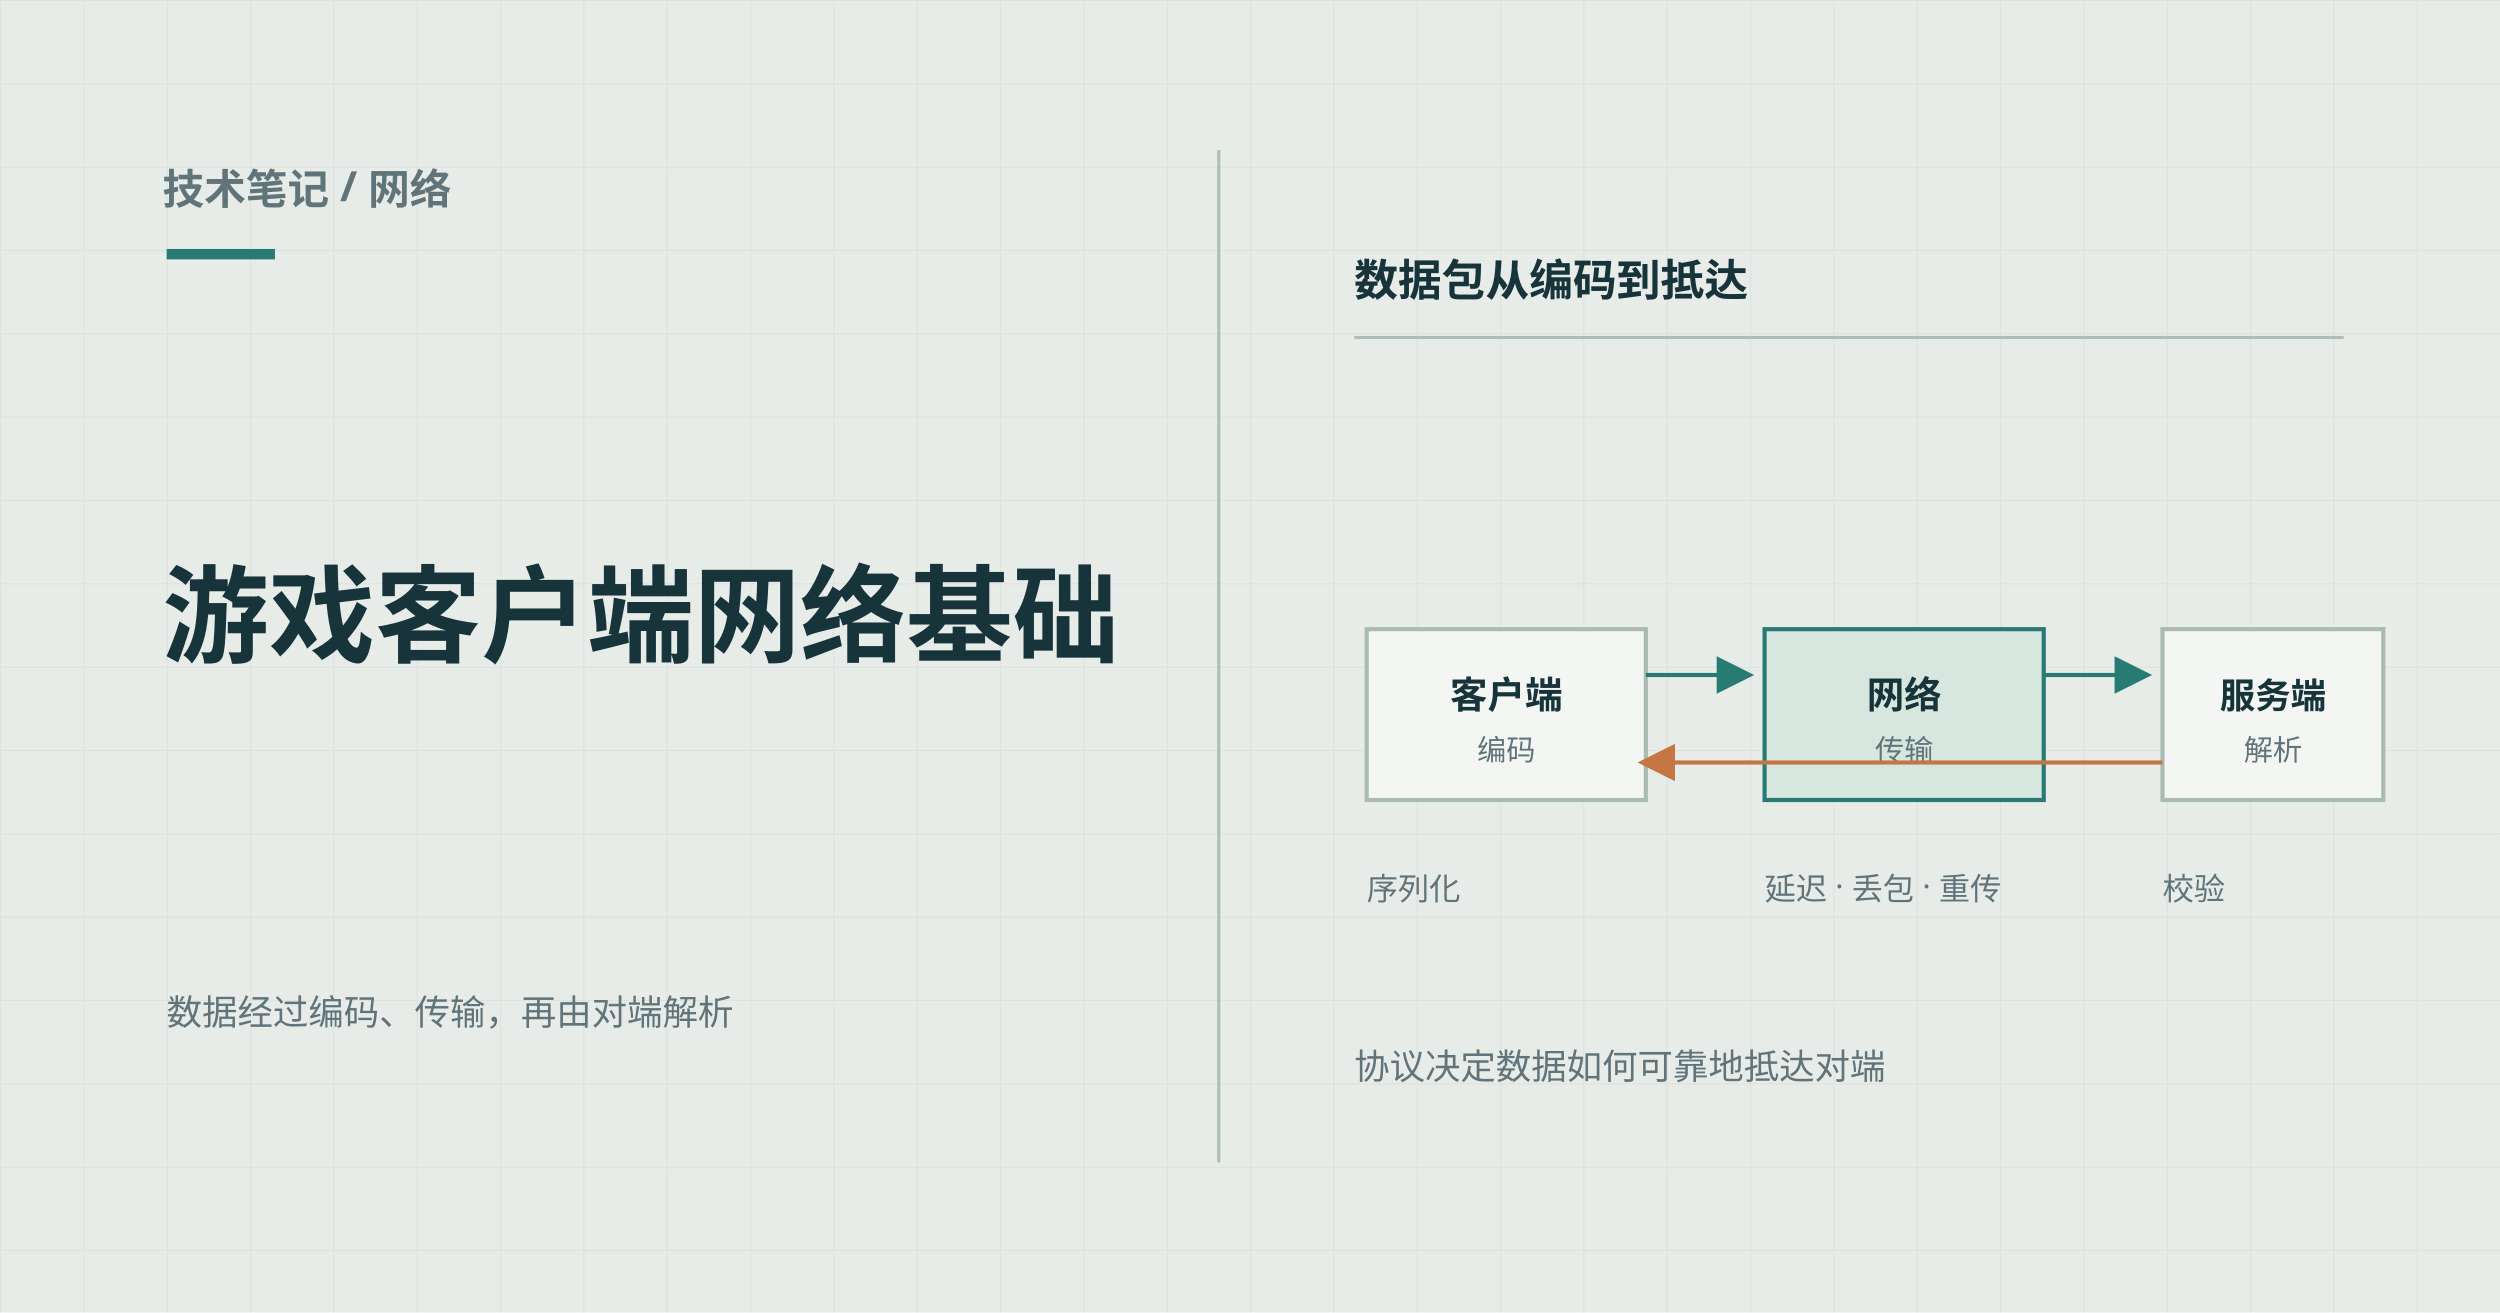
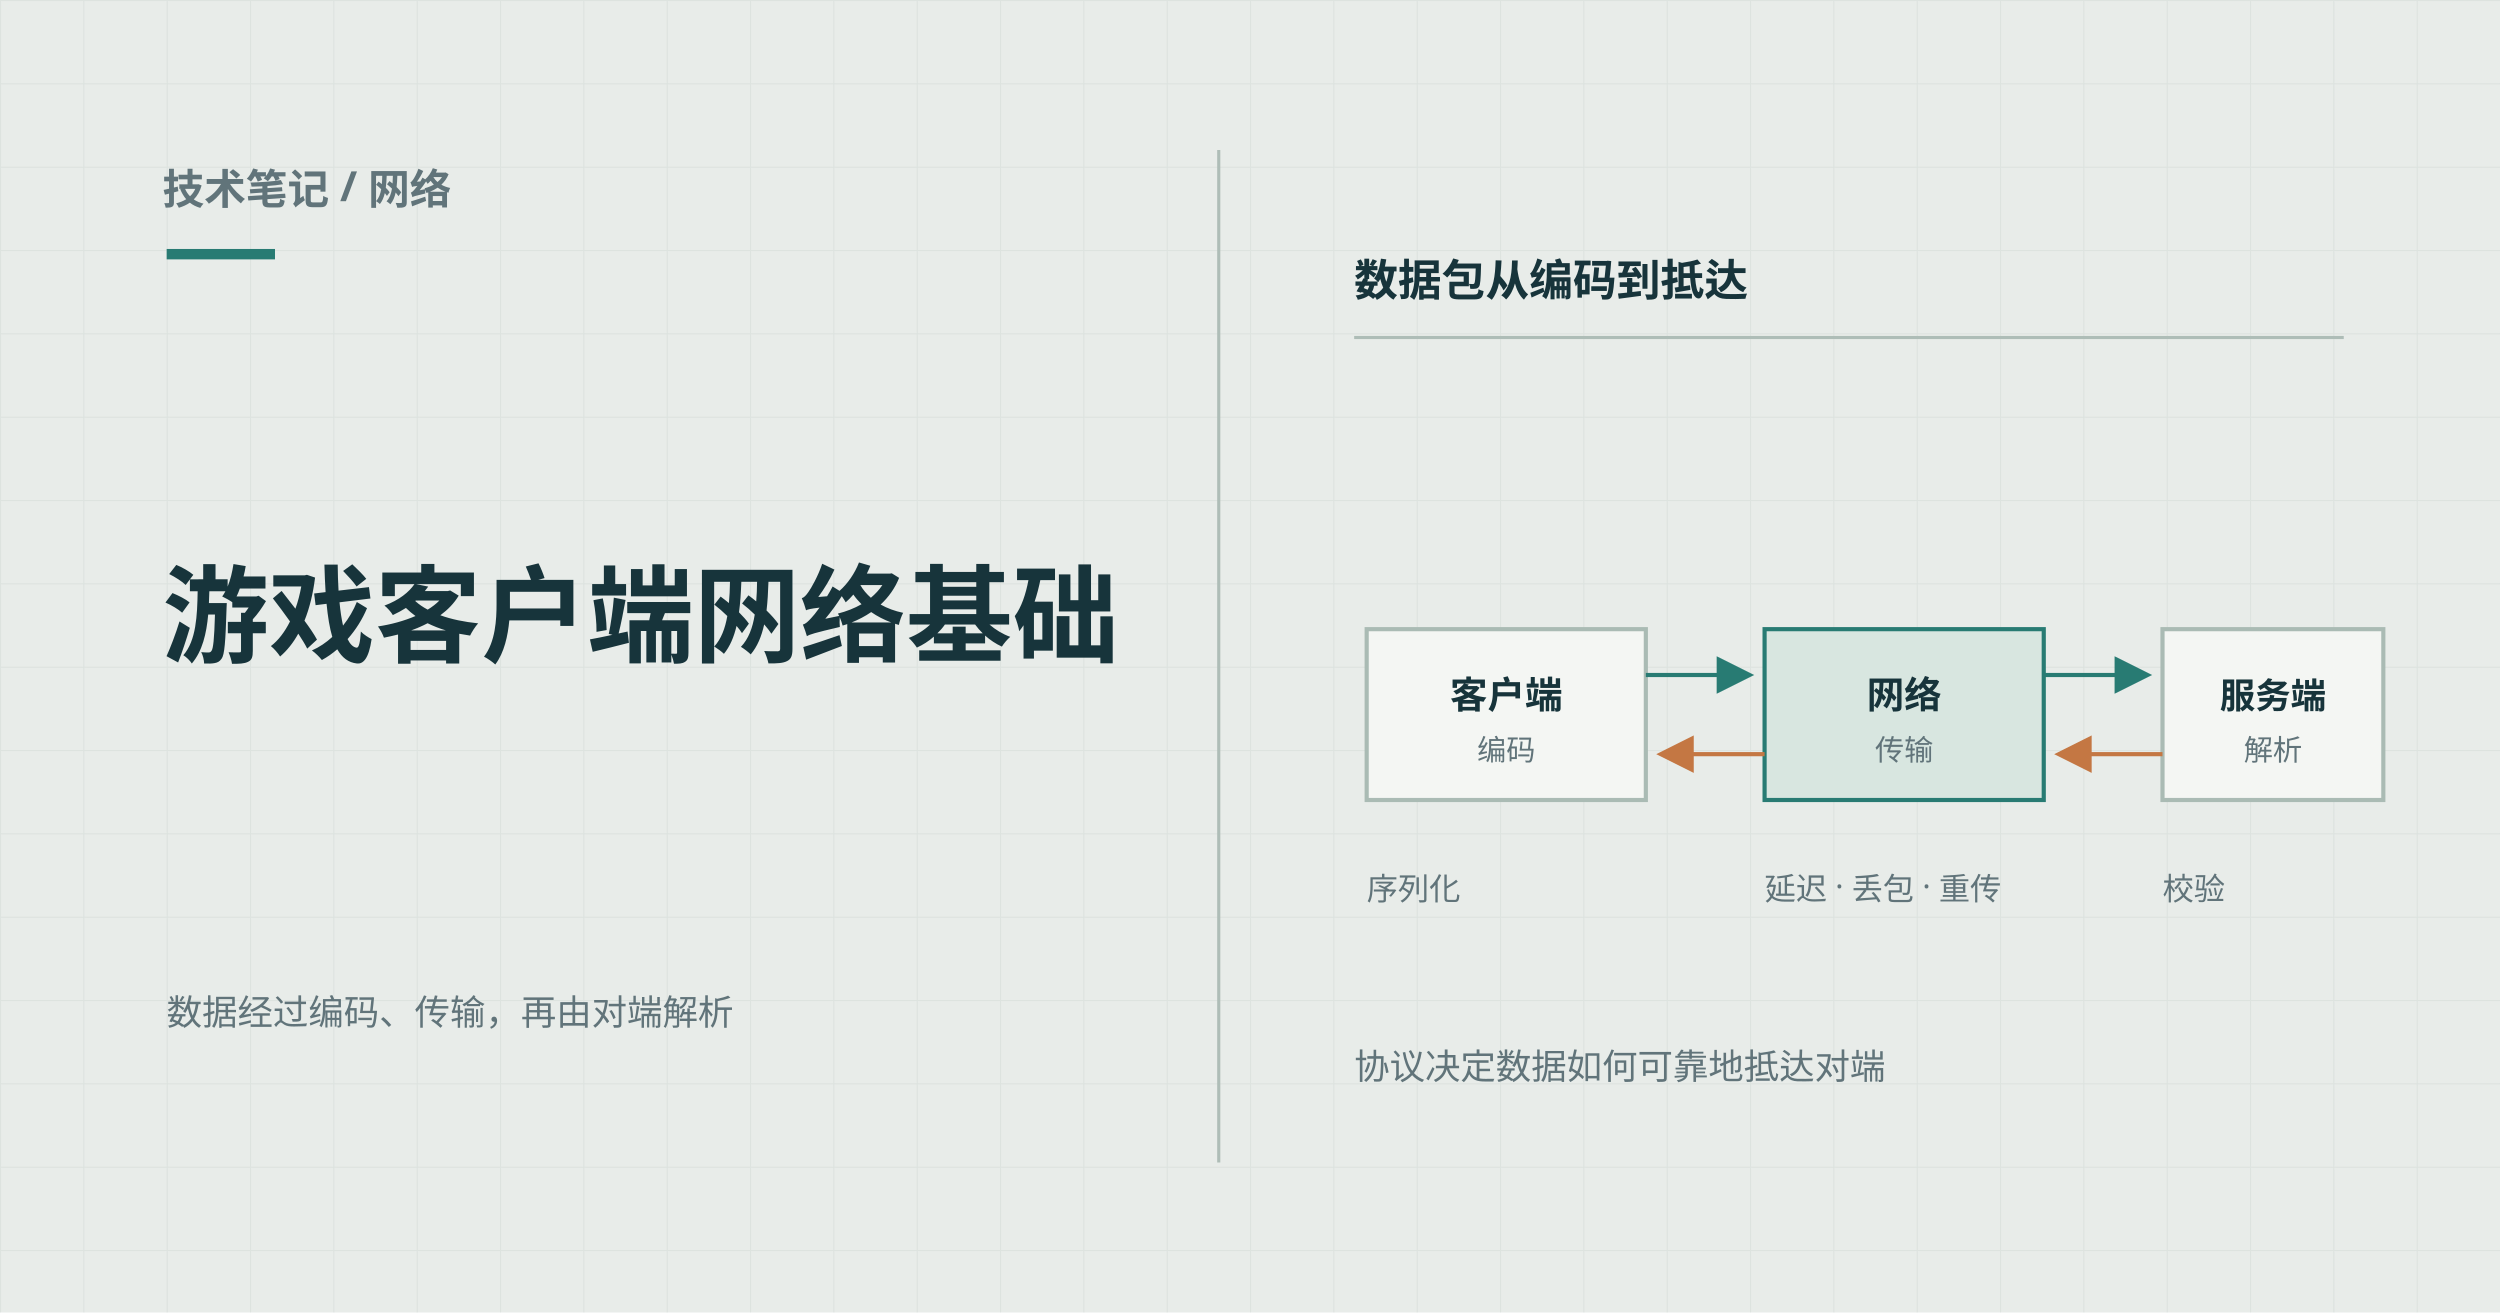
<svg xmlns="http://www.w3.org/2000/svg" width="1200" height="630" viewBox="0 0 1200 630" role="img" aria-labelledby="coverTitle coverDesc">
  <defs>
    <pattern id="grid" width="40" height="40" patternUnits="userSpaceOnUse">
      <path d="M40 0H0V40" fill="none" stroke="#AEBDB7" stroke-width="1" opacity=".20" />
    </pattern>
    <marker id="tealArrow" markerWidth="9" markerHeight="9" refX="7" refY="4.5" orient="auto">
      <path d="M0 0L9 4.5L0 9Z" fill="#287B73" />
    </marker>
    <marker id="orangeArrow" markerWidth="9" markerHeight="9" refX="7" refY="4.5" orient="auto">
      <path d="M0 0L9 4.5L0 9Z" fill="#C47743" />
    </marker>
  </defs>
  <rect width="1200" height="630" fill="#E8ECE9" />
  <rect width="1200" height="630" fill="url(#grid)" />
  <path d="M585 72V558" stroke="#AEBDB7" stroke-width="1.5" />
  <text x="78" y="98" fill="#61747A" font-family="'Microsoft YaHei','Noto Sans SC',sans-serif" font-size="20" font-weight="600" text-anchor="start">技术笔记 / 网络</text>
  <path d="M80 122H132" stroke="#287B73" stroke-width="5" />
  <text x="78" y="314.0" fill="#17343B" font-family="'Microsoft YaHei','Noto Sans SC',sans-serif" font-size="51" font-weight="700" text-anchor="start">游戏客户端网络基础</text>
  <text x="80" y="492" fill="#61747A" font-family="'Microsoft YaHei','Noto Sans SC',sans-serif" font-size="17" font-weight="500" text-anchor="start">数据经过编码、传输，再由对端解析</text>
  <text x="650" y="142" fill="#17343B" font-family="'Microsoft YaHei','Noto Sans SC',sans-serif" font-size="21" font-weight="650" text-anchor="start">数据包从编码到抵达</text>
  <path d="M650 162L1125 162" fill="none" stroke="#AEBDB7" stroke-width="1.5" />
  <rect x="656" y="302" width="134" height="82" fill="#F4F6F3" stroke="#AABBB4" stroke-width="2" />
  <text x="723.0" y="340.0" fill="#17343B" font-family="'Microsoft YaHei','Noto Sans SC',sans-serif" font-size="18" font-weight="650" text-anchor="middle">客户端</text>
  <text x="723.0" y="365.0" fill="#61747A" font-family="'Microsoft YaHei','Noto Sans SC',sans-serif" font-size="14" font-weight="500" text-anchor="middle">编码</text>
  <rect x="847" y="302" width="134" height="82" fill="#D8E6E0" stroke="#287B73" stroke-width="2" />
  <text x="914.0" y="340.0" fill="#17343B" font-family="'Microsoft YaHei','Noto Sans SC',sans-serif" font-size="18" font-weight="650" text-anchor="middle">网络</text>
  <text x="914.0" y="365.0" fill="#61747A" font-family="'Microsoft YaHei','Noto Sans SC',sans-serif" font-size="14" font-weight="500" text-anchor="middle">传输</text>
  <rect x="1038" y="302" width="106" height="82" fill="#F4F6F3" stroke="#AABBB4" stroke-width="2" />
  <text x="1091.0" y="340.0" fill="#17343B" font-family="'Microsoft YaHei','Noto Sans SC',sans-serif" font-size="17" font-weight="650" text-anchor="middle">服务端</text>
  <text x="1091.0" y="365.0" fill="#61747A" font-family="'Microsoft YaHei','Noto Sans SC',sans-serif" font-size="14" font-weight="500" text-anchor="middle">解析</text>
  <path d="M790 324L838 324" fill="none" stroke="#287B73" stroke-width="2" marker-end="url(#tealArrow)" />
  <path d="M981 324L1029 324" fill="none" stroke="#287B73" stroke-width="2" marker-end="url(#tealArrow)" />
-   <path d="M1038 366L790 366" fill="none" stroke="#C47743" stroke-width="2" marker-end="url(#orangeArrow)" />
+   <path d="M1038 362L990 362" fill="none" stroke="#C47743" stroke-width="2" marker-end="url(#orangeArrow)" />
+   <path d="M847 362L799 362" fill="none" stroke="#C47743" stroke-width="2" marker-end="url(#orangeArrow)" />
  <text x="656" y="432" fill="#61747A" font-family="'Microsoft YaHei','Noto Sans SC',sans-serif" font-size="15" font-weight="500" text-anchor="start">序列化</text>
  <text x="847" y="432" fill="#61747A" font-family="'Microsoft YaHei','Noto Sans SC',sans-serif" font-size="15" font-weight="500" text-anchor="start">延迟 · 丢包 · 重传</text>
  <text x="1038" y="432" fill="#61747A" font-family="'Microsoft YaHei','Noto Sans SC',sans-serif" font-size="15" font-weight="500" text-anchor="start">校验</text>
  <text x="650" y="518" fill="#61747A" font-family="'Microsoft YaHei','Noto Sans SC',sans-serif" font-size="17" font-weight="500" text-anchor="start">协议决定数据如何可靠地抵达对端</text>
</svg>
